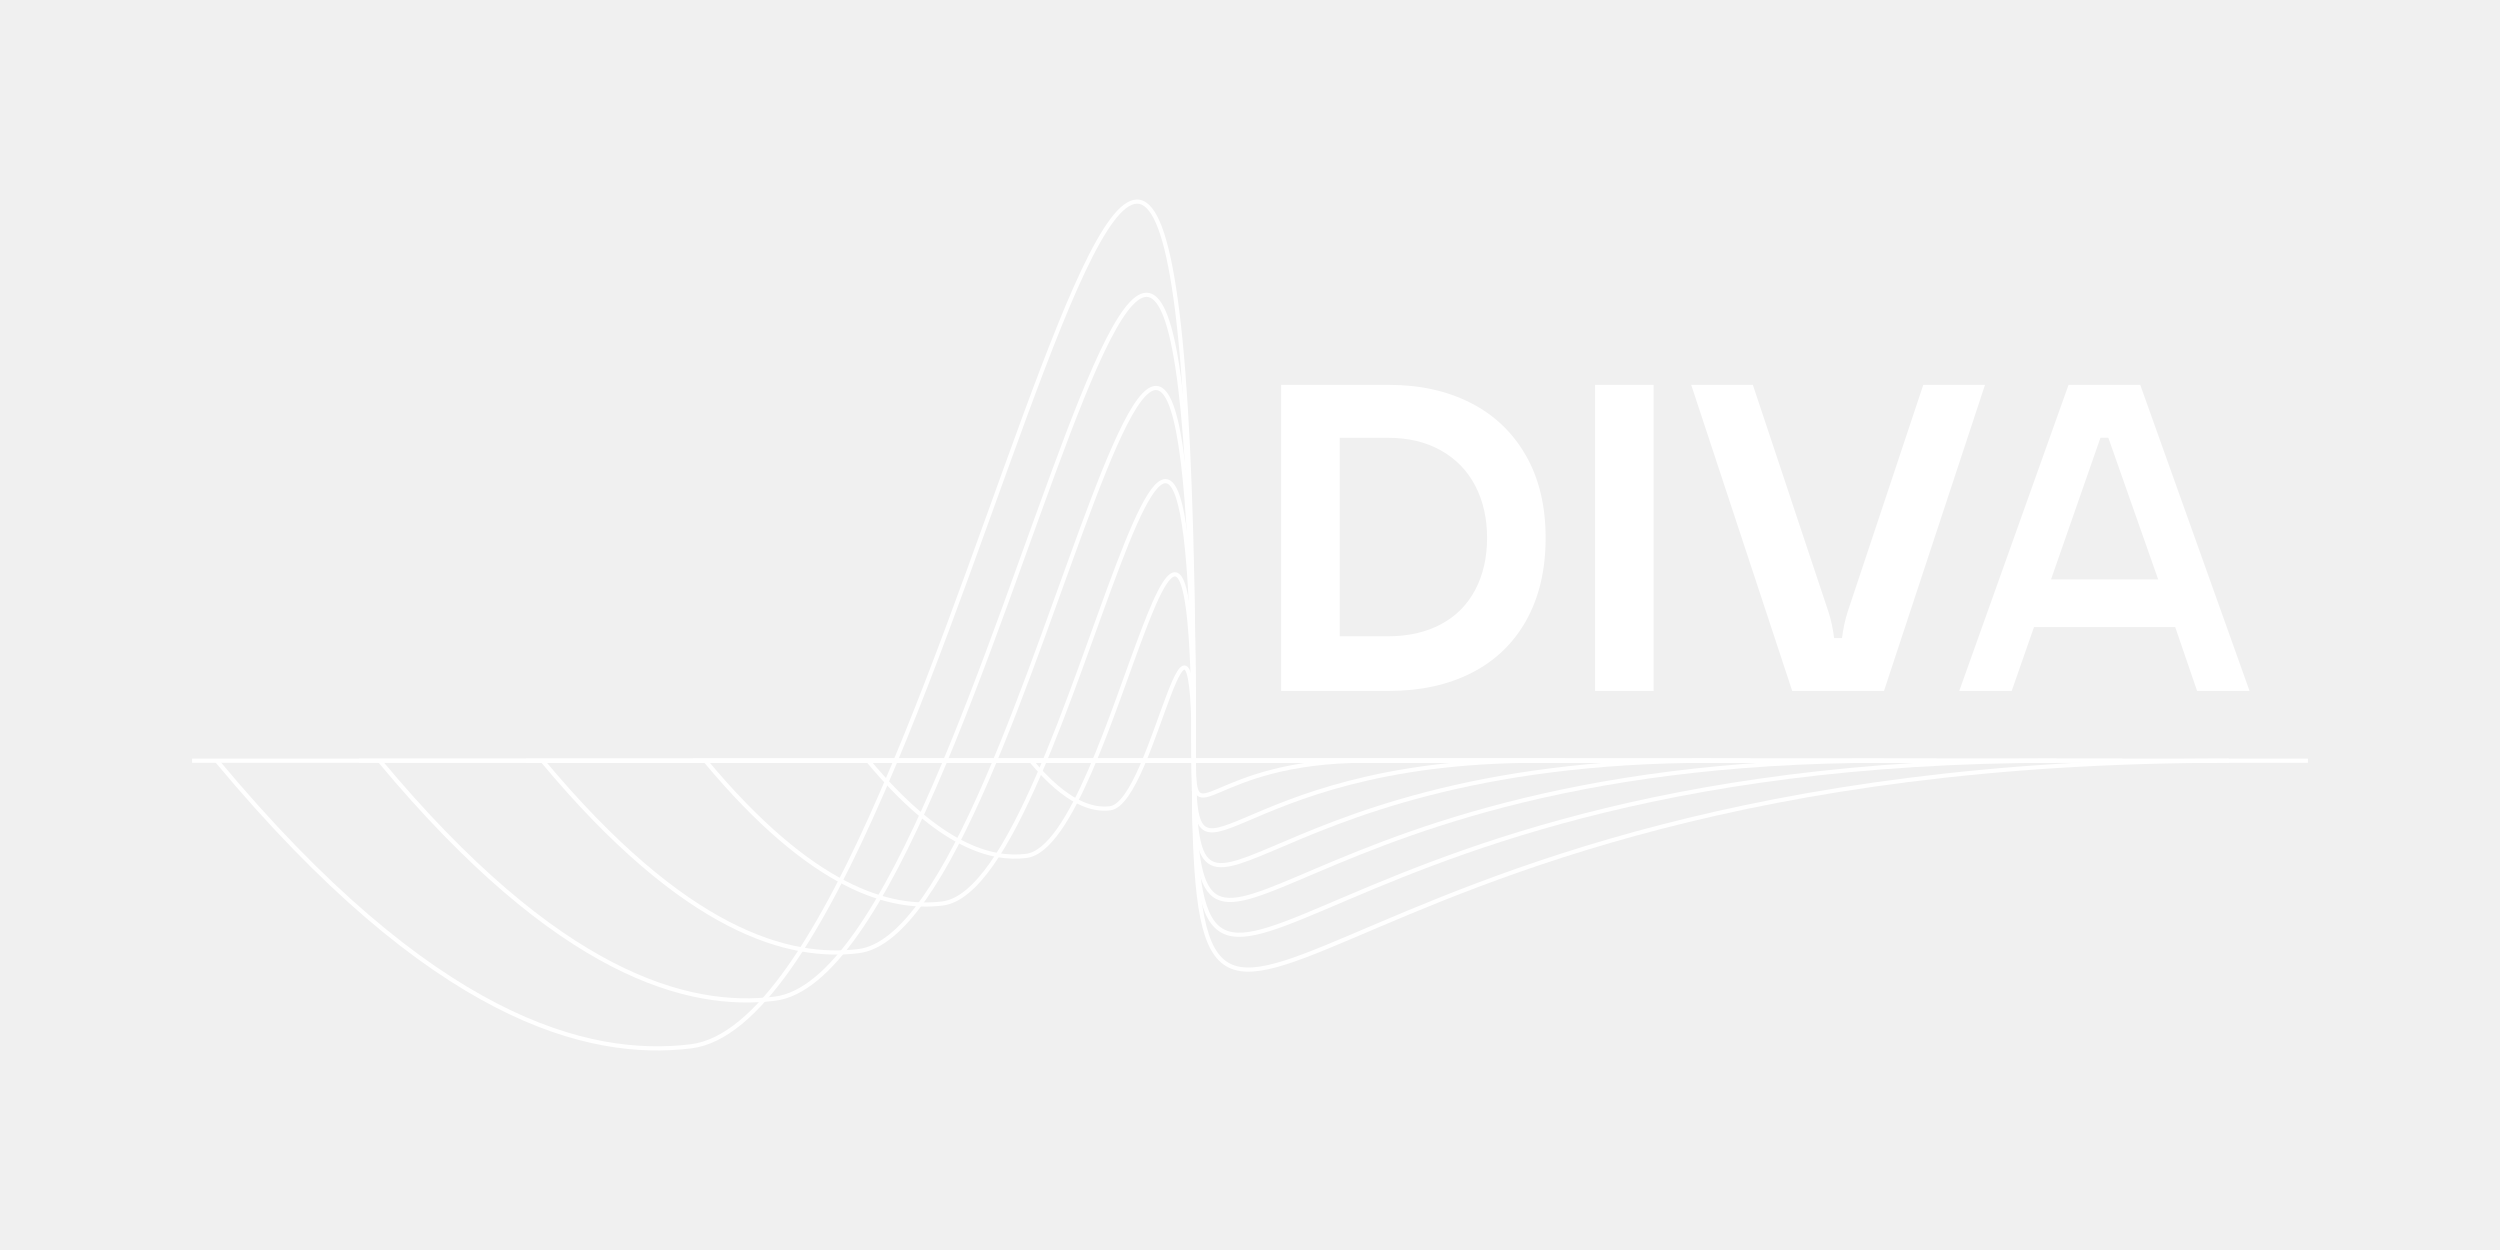
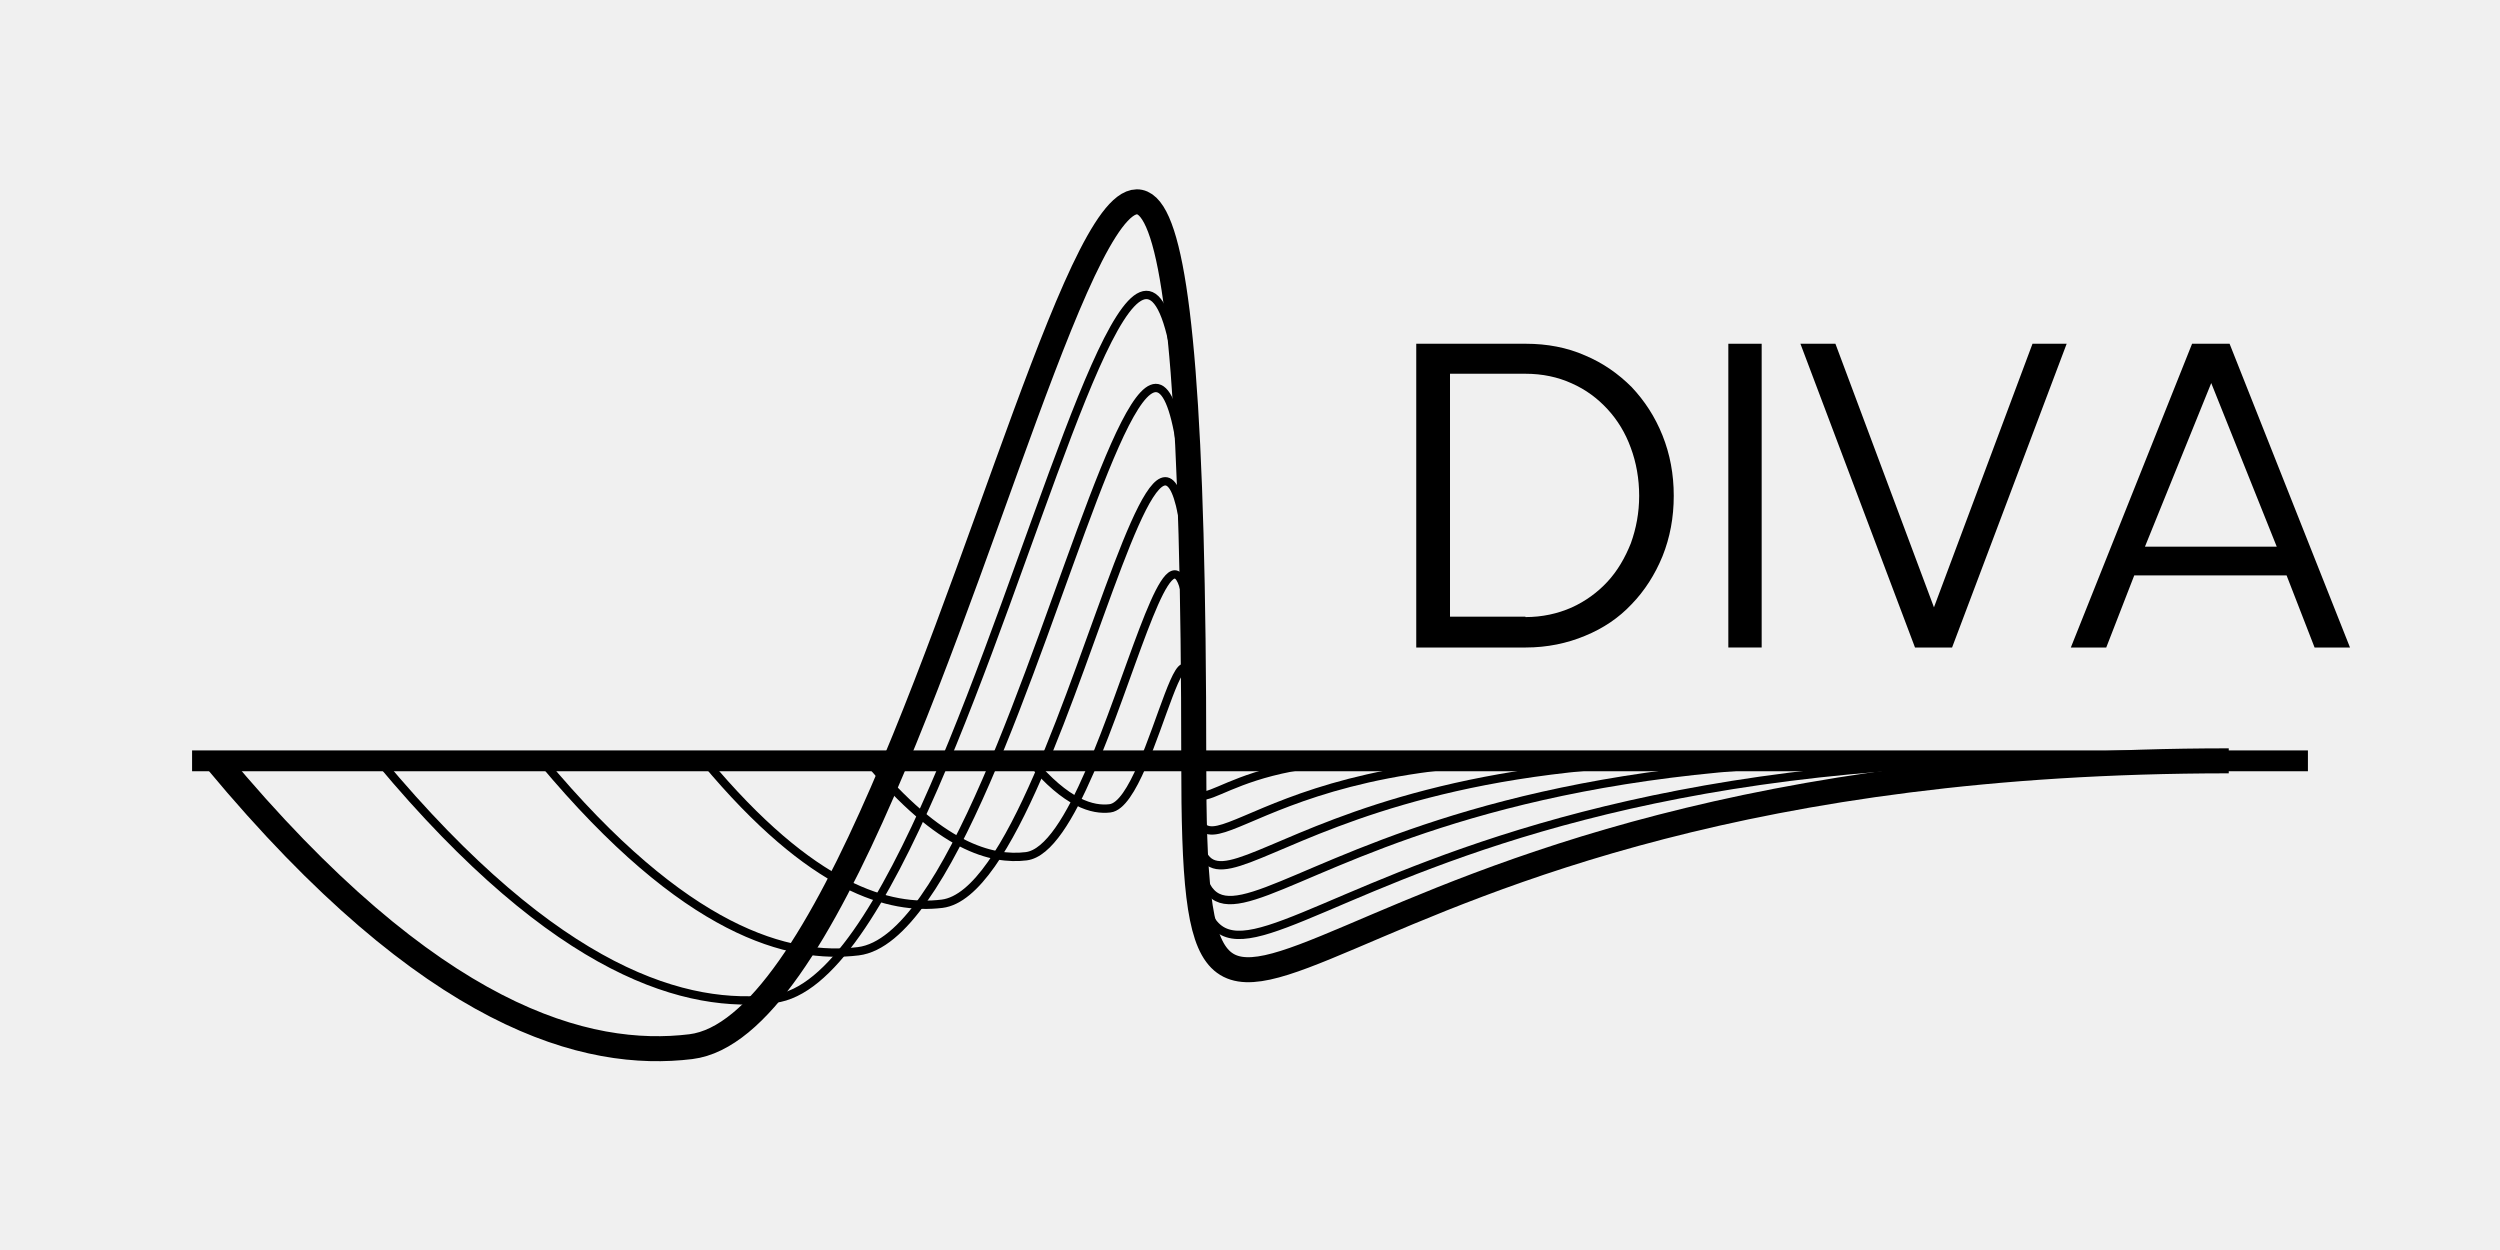
- <svg xmlns="http://www.w3.org/2000/svg" id="Ebene_1" viewBox="0 0 600 300">
-   <defs>
-     <style>.cls-1{fill:#fff;}.cls-2{fill:none;stroke:#fff;stroke-miterlimit:10;}</style>
-   </defs>
-   <line class="cls-2" x1="46.09" y1="182.57" x2="553.91" y2="182.57" />
-   <line class="cls-2" x1="86.16" y1="182.57" x2="509.35" y2="182.57" />
-   <line class="cls-2" x1="126.24" y1="182.57" x2="464.78" y2="182.57" />
-   <line class="cls-2" x1="166.31" y1="182.57" x2="420.22" y2="182.57" />
-   <line class="cls-2" x1="206.38" y1="182.57" x2="375.65" y2="182.57" />
-   <line class="cls-2" x1="246.45" y1="182.57" x2="331.09" y2="182.57" />
-   <path class="cls-2" d="m327.92,182.57c-38.47,0-41.39,18.8-41.39,0,0-55.74-9.42,10.11-20.12,11.42-4.12.5-10.35-1.07-18.96-11.42" />
-   <path class="cls-2" d="m369.31,182.57c-76.95,0-82.79,37.6-82.79,0,0-111.48-18.85,20.23-40.24,22.85-8.23,1.01-20.69-2.14-37.93-22.85" />
-   <path class="cls-2" d="m410.71,182.57c-115.42,0-124.18,56.4-124.18,0,0-167.22-28.27,30.34-60.35,34.27-12.35,1.51-31.04-3.22-56.89-34.27" />
-   <path class="cls-2" d="m452.1,182.57c-153.9,0-165.58,75.2-165.58,0,0-222.96-37.7,40.45-80.47,45.7-16.46,2.02-41.38-4.29-75.86-45.7" />
-   <path class="cls-2" d="m493.5,182.57c-192.37,0-206.97,94-206.97,0,0-278.7-47.12,50.57-100.59,57.12-20.58,2.52-51.73-5.36-94.82-57.12" />
-   <path class="cls-2" d="m534.89,182.57c-230.85,0-248.36,112.8-248.36,0,0-334.44-56.54,60.68-120.71,68.55-24.7,3.03-62.07-6.43-113.79-68.55" />
-   <path class="cls-1" d="m366.29,148.93c-3.11,5.53-7.5,9.72-13.17,12.59-5.67,2.87-12.24,4.3-19.73,4.3h-25.92v-73.45h25.92c7.35,0,13.85,1.43,19.52,4.3,5.67,2.87,10.09,7.07,13.27,12.59,3.18,5.53,4.77,12.14,4.77,19.83s-1.56,14.31-4.67,19.83Zm-20.46.89c3.6-1.92,6.35-4.69,8.24-8.29,1.89-3.6,2.83-7.75,2.83-12.43s-.94-8.85-2.83-12.49c-1.89-3.64-4.63-6.47-8.24-8.5-3.6-2.03-7.85-3.04-12.75-3.04h-11.54v47.64h11.54c4.9,0,9.15-.96,12.75-2.89Z" />
-   <path class="cls-1" d="m396.87,92.37v73.45h-14.06v-73.45h14.06Z" />
-   <path class="cls-1" d="m461.61,92.37h14.79l-24.24,73.45h-22.03l-24.24-73.45h14.79l18.15,54.46c.63,1.96,1.08,4.06,1.36,6.3h1.89c.28-2.24.73-4.34,1.36-6.3l18.15-54.46Z" />
-   <path class="cls-1" d="m539.89,165.82h-12.59l-5.25-15.32h-33.89l-5.35,15.32h-12.59l26.23-73.45h17.21l26.23,73.45Zm-21.93-26.76l-11.96-34h-1.89l-11.86,34h25.71Z" />
+ <svg xmlns="http://www.w3.org/2000/svg" version="1.1" id="Ebene_1" x="0px" y="0px" viewBox="0 0 600 300" style="enable-background:new 0 0 600 300;" xml:space="preserve">
+   <style type="text/css">
+ 	.st0{fill:none;stroke:#000000;stroke-width:5;stroke-miterlimit:10;}
+ 	.st1{fill:none;stroke:#000000;stroke-miterlimit:10;}
+ 	.st2{fill:none;stroke:#000000;stroke-width:2;stroke-miterlimit:10;}
+ 	.st3{fill:none;stroke:#000000;stroke-width:6;stroke-miterlimit:10;}
+ </style>
+   <line class="st0" x1="46.1" y1="182.6" x2="553.9" y2="182.6" />
+   <line class="st1" x1="126.2" y1="182.6" x2="464.8" y2="182.6" />
+   <line class="st1" x1="166.3" y1="182.6" x2="420.2" y2="182.6" />
+   <line class="st1" x1="206.4" y1="182.6" x2="375.6" y2="182.6" />
+   <line class="st1" x1="246.4" y1="182.6" x2="331.1" y2="182.6" />
+   <path class="st2" d="M327.9,182.6c-38.5,0-41.4,18.8-41.4,0c0-55.7-9.4,10.1-20.1,11.4c-4.1,0.5-10.4-1.1-19-11.4" />
+   <path class="st2" d="M369.3,182.6c-77,0-82.8,37.6-82.8,0c0-111.5-18.9,20.2-40.2,22.9c-8.2,1-20.7-2.1-37.9-22.9" />
+   <path class="st2" d="M410.7,182.6c-115.4,0-124.2,56.4-124.2,0c0-167.2-28.3,30.3-60.4,34.3c-12.4,1.5-31-3.2-56.9-34.3" />
+   <path class="st2" d="M452.1,182.6c-153.9,0-165.6,75.2-165.6,0c0-223-37.7,40.4-80.5,45.7c-16.5,2-41.4-4.3-75.9-45.7" />
+   <path class="st2" d="M493.5,182.6c-192.4,0-207,94-207,0c0-278.7-47.1,50.6-100.6,57.1c-20.6,2.5-51.7-5.4-94.8-57.1" />
+   <path class="st3" d="M534.9,182.6c-230.9,0-248.4,112.8-248.4,0c0-334.4-56.5,60.7-120.7,68.6c-24.7,3-62.1-6.4-113.8-68.6" />
+   <g>
+     <g>
+       <path d="M339.9,82.5h26.3c5.1,0,9.9,0.9,14.2,2.8c4.3,1.8,8,4.4,11.2,7.6c3.1,3.3,5.6,7.1,7.4,11.6c1.8,4.5,2.7,9.3,2.7,14.5    c0,5.2-0.9,10-2.7,14.5c-1.8,4.4-4.3,8.3-7.4,11.5c-3.1,3.3-6.8,5.8-11.2,7.6c-4.3,1.8-9.1,2.8-14.2,2.8h-26.3V82.5z M366.1,148.1    c4,0,7.7-0.8,11.1-2.3c3.3-1.5,6.2-3.6,8.6-6.2c2.4-2.6,4.2-5.7,5.6-9.2c1.3-3.6,2-7.4,2-11.4c0-4.1-0.7-8-2-11.5    c-1.3-3.6-3.2-6.7-5.6-9.3c-2.4-2.6-5.2-4.7-8.6-6.2c-3.3-1.5-7-2.3-11.1-2.3h-20.1l2-2.1v62.5l-2-2.1H366.1z" />
+       <path d="M414.8,82.5h8v72.9h-8V82.5z" />
+       <path d="M487.8,82.5h8.2l-27.5,72.9h-8.9l-27.5-72.9h8.4l24.3,65h-1.3L487.8,82.5z" />
+       <path d="M526.1,82.5h9l28.9,72.9h-8.5l-7.3-18.8l2.2,1.5h-39.8l2.2-1.5l-7.3,18.8h-8.5L526.1,82.5z M513.1,131.2h35.1l-1.1,1.7    L530,90.2h1.4l-17.3,42.7L513.1,131.2z" />
+     </g>
+   </g>
</svg>
